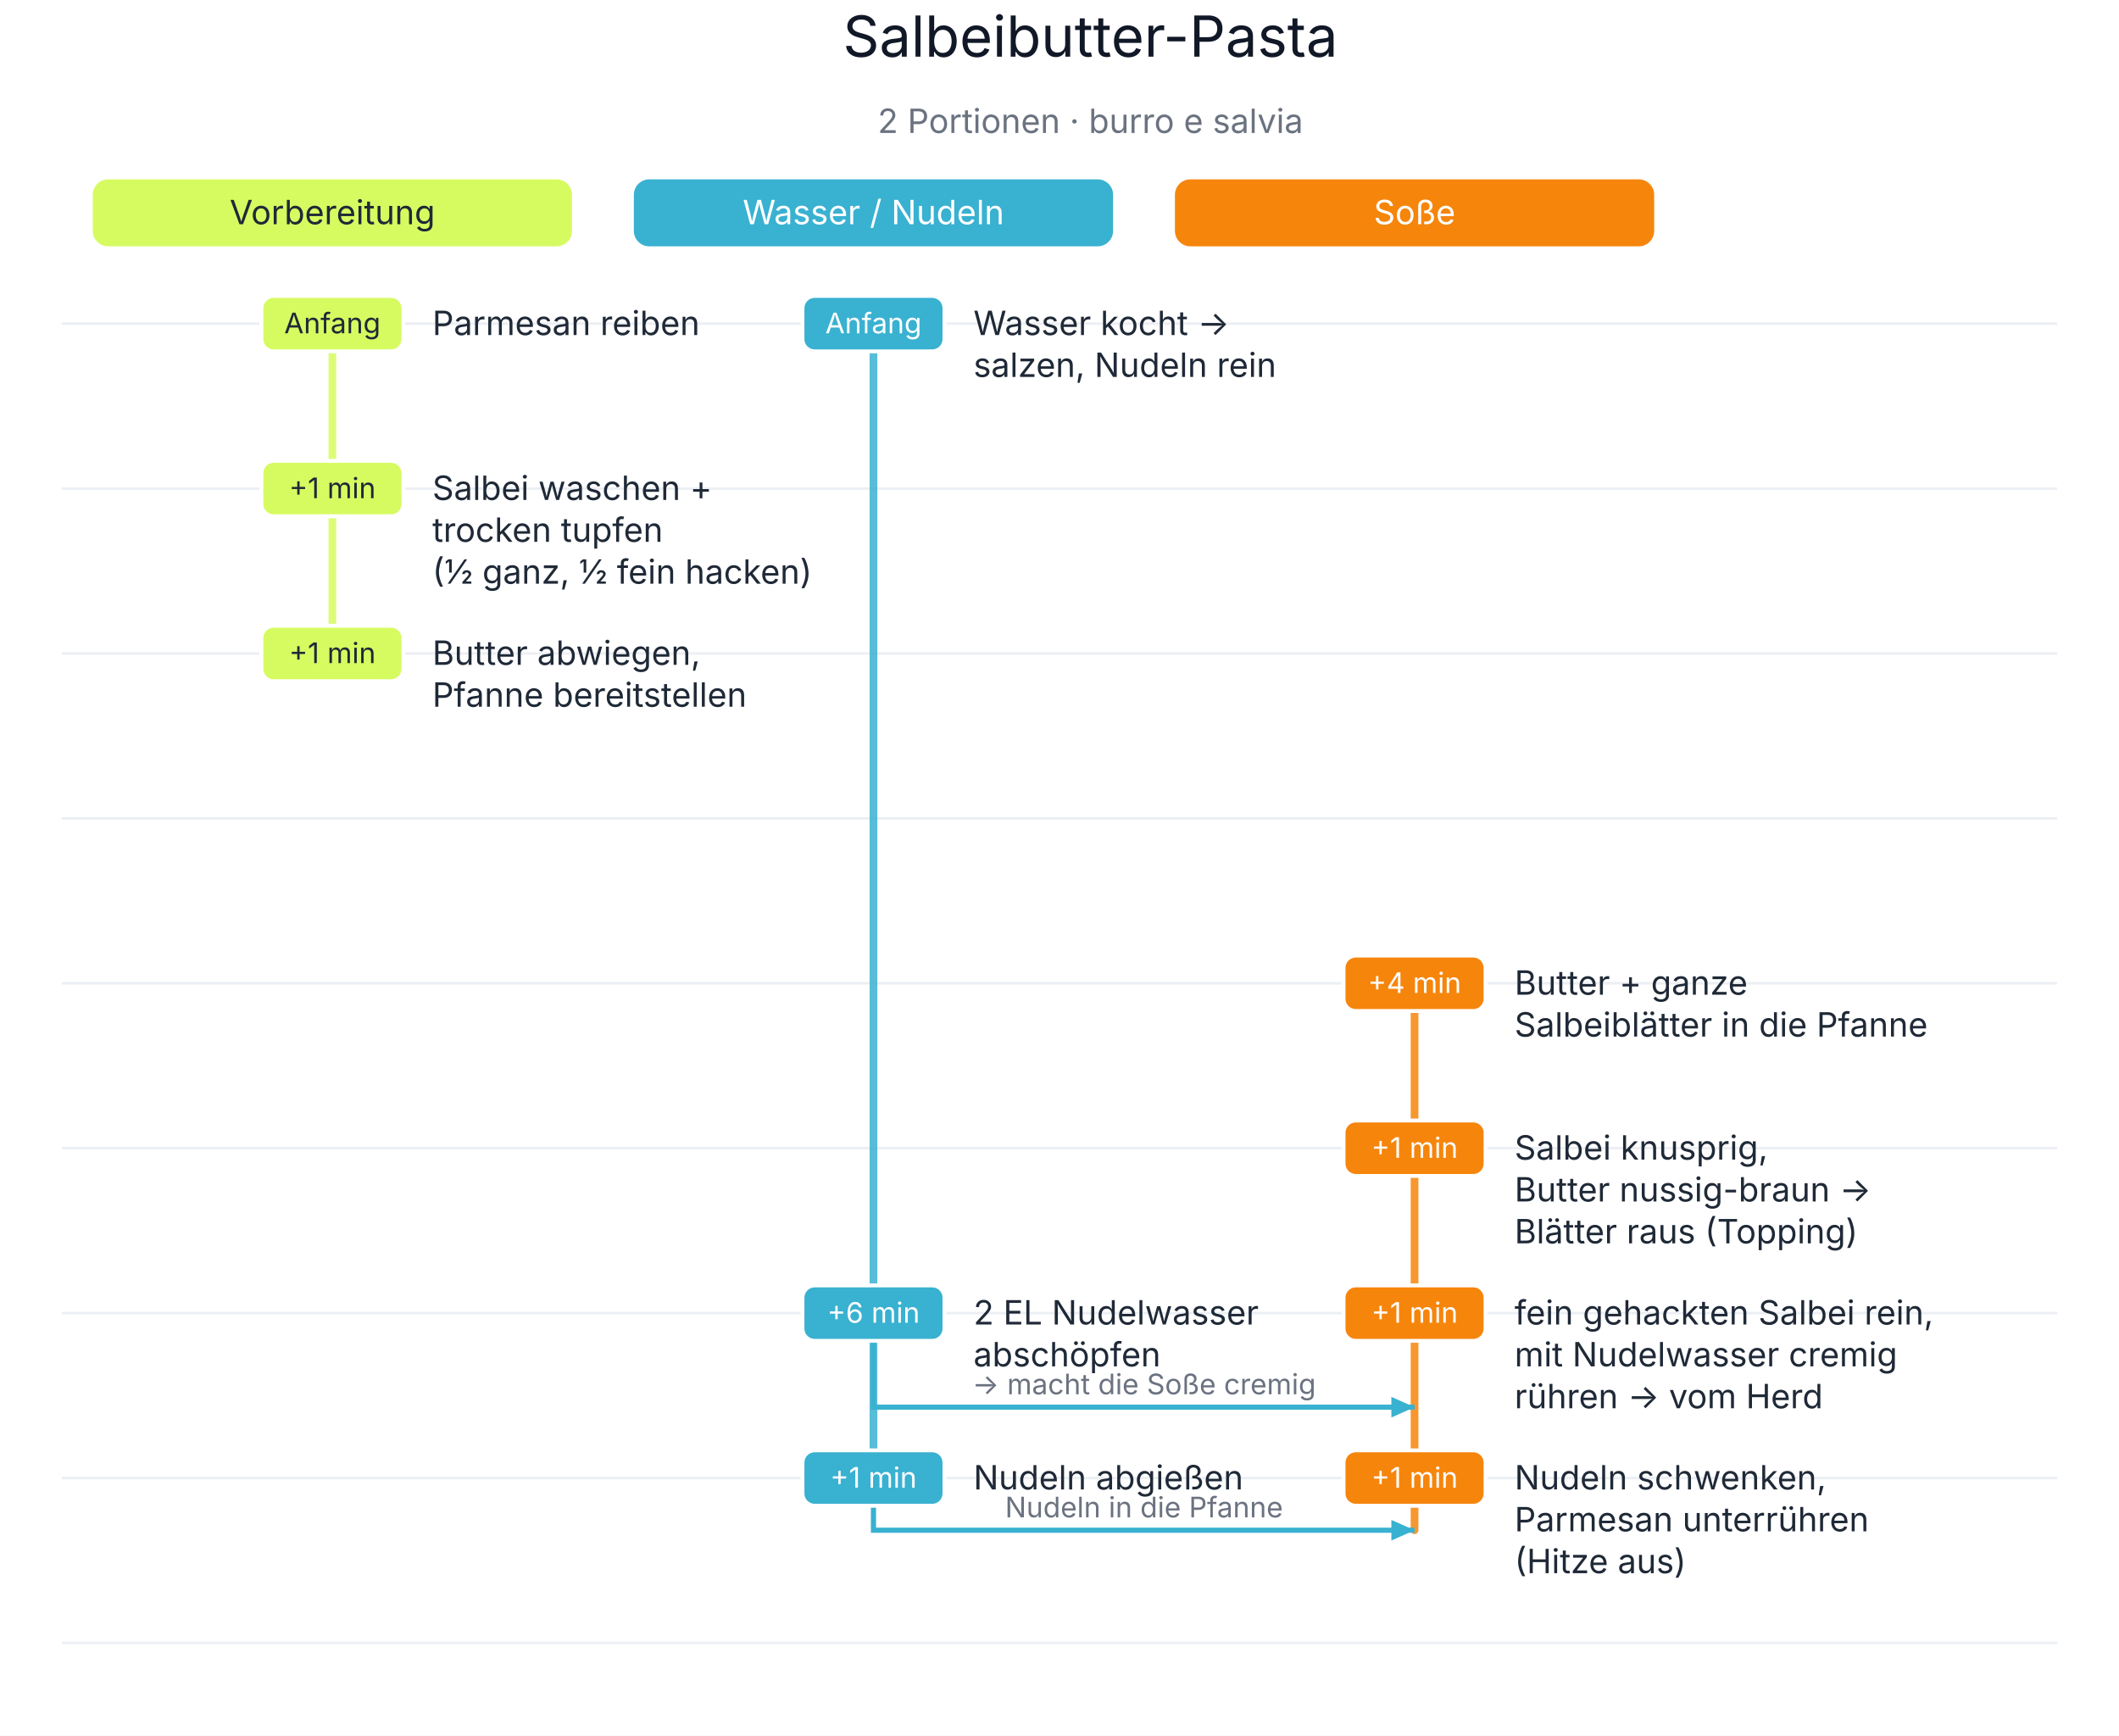
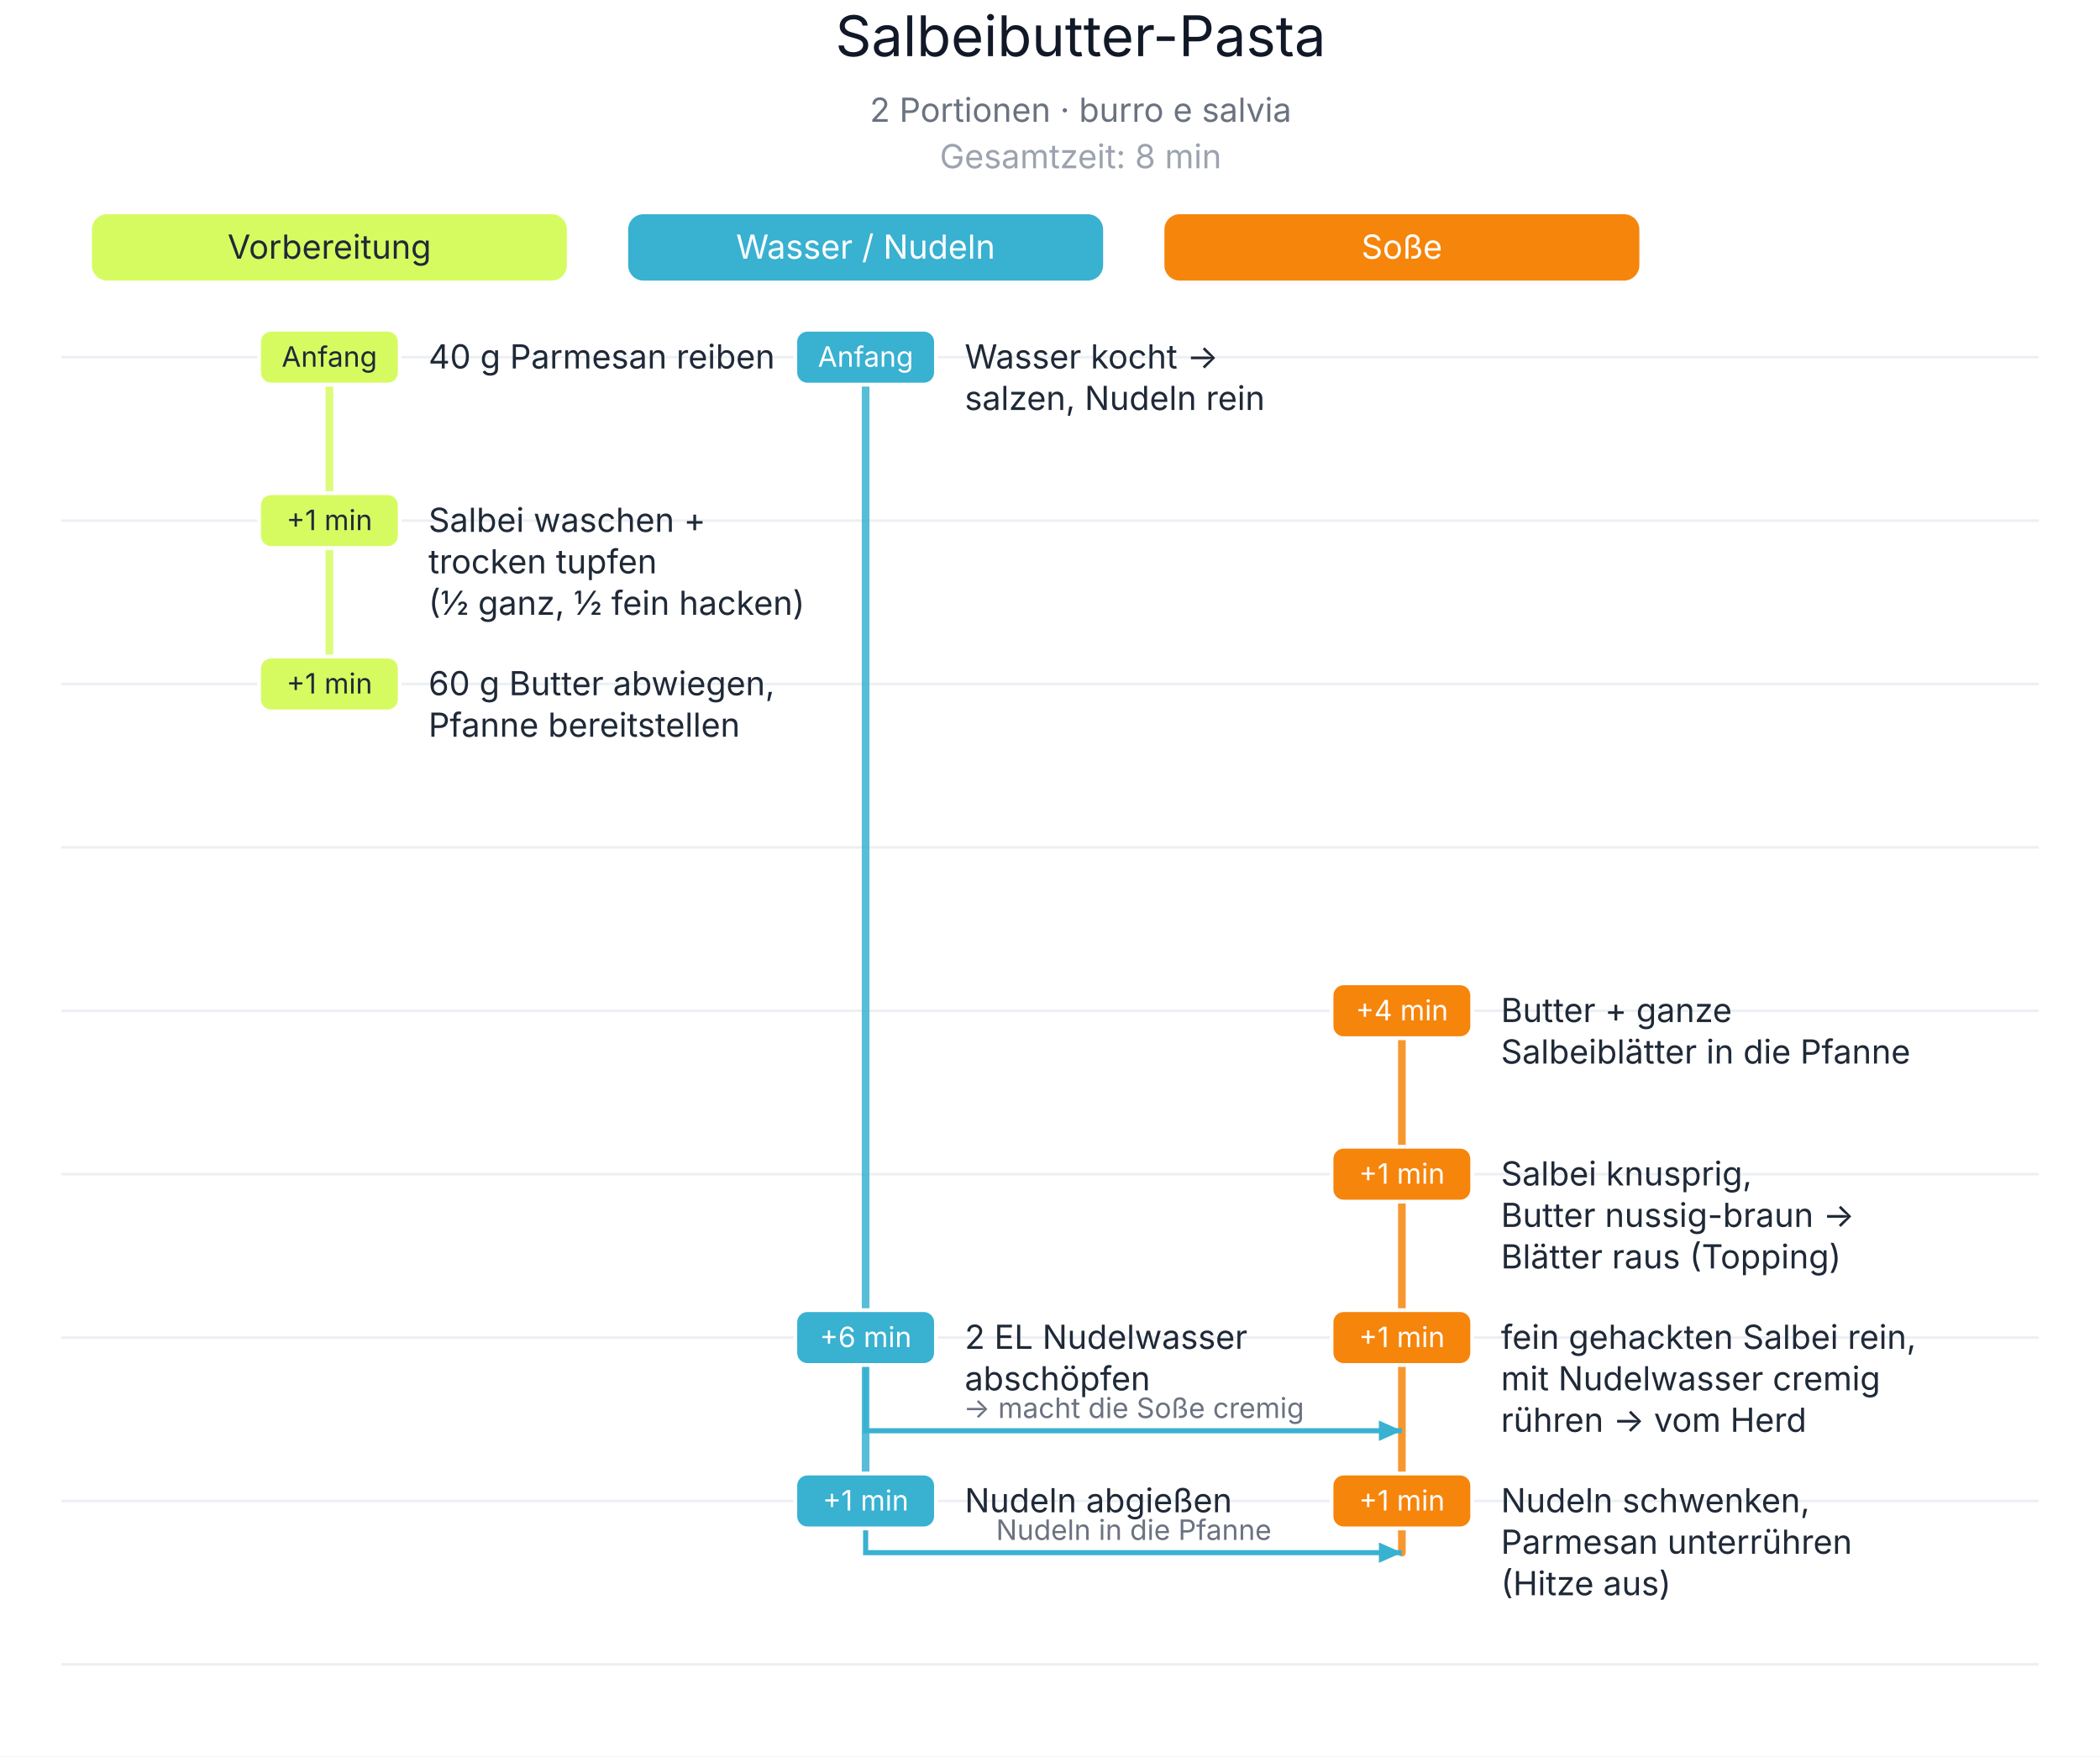
- <svg xmlns="http://www.w3.org/2000/svg" width="822.4" height="673.6" viewBox="0 0 822.4 673.6" font-family="Inter, 'Helvetica Neue', Arial, sans-serif">
-   <rect width="822.4" height="673.6" fill="#ffffff" />
-   <line x1="24" y1="125.6" x2="798.4" y2="125.6" stroke="#eceff3" stroke-width="1" />
-   <line x1="24" y1="189.6" x2="798.4" y2="189.6" stroke="#eceff3" stroke-width="1" />
-   <line x1="24" y1="253.6" x2="798.4" y2="253.6" stroke="#eceff3" stroke-width="1" />
-   <line x1="24" y1="317.6" x2="798.4" y2="317.6" stroke="#eceff3" stroke-width="1" />
-   <line x1="24" y1="381.6" x2="798.4" y2="381.6" stroke="#eceff3" stroke-width="1" />
-   <line x1="24" y1="445.6" x2="798.4" y2="445.6" stroke="#eceff3" stroke-width="1" />
-   <line x1="24" y1="509.6" x2="798.4" y2="509.6" stroke="#eceff3" stroke-width="1" />
-   <line x1="24" y1="573.6" x2="798.4" y2="573.6" stroke="#eceff3" stroke-width="1" />
-   <line x1="24" y1="637.6" x2="798.4" y2="637.6" stroke="#eceff3" stroke-width="1" />
-   <line x1="129" y1="125.6" x2="129" y2="253.6" stroke="#d6fb61" stroke-width="3" stroke-linecap="round" opacity="0.85" />
-   <line x1="339" y1="125.6" x2="339" y2="573.6" stroke="#39b1d1" stroke-width="3" stroke-linecap="round" opacity="0.85" />
-   <line x1="549" y1="381.6" x2="549" y2="593.85" stroke="#f6850c" stroke-width="3" stroke-linecap="round" opacity="0.85" />
-   <path d="M 339 509.6 L 339 546.1 L 549 546.1" fill="none" stroke="#39b1d1" stroke-width="2" />
-   <polygon points="549,546.1 540,550.1 540,542.1" fill="#39b1d1" />
-   <path d="M 339 573.6 L 339 593.85 L 549 593.85" fill="none" stroke="#39b1d1" stroke-width="2" />
-   <polygon points="549,593.85 540,597.85 540,589.85" fill="#39b1d1" />
-   <rect x="100.7" y="114.1" width="56.6" height="23" rx="4" fill="#ffffff" />
-   <rect x="102.2" y="115.6" width="53.6" height="20" rx="4" fill="#d6fb61" />
-   <text x="129" y="129.34" text-anchor="middle" font-size="11" fill="#1f2937">Anfang</text>
-   <rect x="100.7" y="178.1" width="56.6" height="23" rx="4" fill="#ffffff" />
-   <rect x="102.2" y="179.6" width="53.6" height="20" rx="4" fill="#d6fb61" />
-   <text x="129" y="193.34" text-anchor="middle" font-size="11" fill="#1f2937">+1 min</text>
-   <rect x="100.7" y="242.1" width="56.6" height="23" rx="4" fill="#ffffff" />
-   <rect x="102.2" y="243.6" width="53.6" height="20" rx="4" fill="#d6fb61" />
-   <text x="129" y="257.34" text-anchor="middle" font-size="11" fill="#1f2937">+1 min</text>
-   <rect x="310.7" y="114.1" width="56.6" height="23" rx="4" fill="#ffffff" />
-   <rect x="312.2" y="115.6" width="53.6" height="20" rx="4" fill="#39b1d1" />
-   <text x="339" y="129.34" text-anchor="middle" font-size="11" fill="#ffffff">Anfang</text>
-   <rect x="310.7" y="498.1" width="56.6" height="23" rx="4" fill="#ffffff" />
-   <rect x="312.2" y="499.6" width="53.6" height="20" rx="4" fill="#39b1d1" />
-   <text x="339" y="513.34" text-anchor="middle" font-size="11" fill="#ffffff">+6 min</text>
-   <rect x="310.7" y="562.1" width="56.6" height="23" rx="4" fill="#ffffff" />
-   <rect x="312.2" y="563.6" width="53.6" height="20" rx="4" fill="#39b1d1" />
-   <text x="339" y="577.34" text-anchor="middle" font-size="11" fill="#ffffff">+1 min</text>
-   <rect x="520.7" y="370.1" width="56.6" height="23" rx="4" fill="#ffffff" />
-   <rect x="522.2" y="371.6" width="53.6" height="20" rx="4" fill="#f6850c" />
-   <text x="549" y="385.34" text-anchor="middle" font-size="11" fill="#ffffff">+4 min</text>
-   <rect x="520.7" y="434.1" width="56.6" height="23" rx="4" fill="#ffffff" />
-   <rect x="522.2" y="435.6" width="53.6" height="20" rx="4" fill="#f6850c" />
-   <text x="549" y="449.34" text-anchor="middle" font-size="11" fill="#ffffff">+1 min</text>
-   <rect x="520.7" y="498.1" width="56.6" height="23" rx="4" fill="#ffffff" />
-   <rect x="522.2" y="499.6" width="53.6" height="20" rx="4" fill="#f6850c" />
-   <text x="549" y="513.34" text-anchor="middle" font-size="11" fill="#ffffff">+1 min</text>
-   <rect x="520.7" y="562.1" width="56.6" height="23" rx="4" fill="#ffffff" />
-   <rect x="522.2" y="563.6" width="53.6" height="20" rx="4" fill="#f6850c" />
-   <text x="549" y="577.34" text-anchor="middle" font-size="11" fill="#ffffff">+1 min</text>
-   <rect x="36" y="69.6" width="186" height="26" rx="6" fill="#d6fb61" />
-   <text x="129" y="87.02" text-anchor="middle" font-size="13" fill="#1f2937">Vorbereitung</text>
-   <rect x="246" y="69.6" width="186" height="26" rx="6" fill="#39b1d1" />
-   <text x="339" y="87.02" text-anchor="middle" font-size="13" fill="#ffffff">Wasser / Nudeln</text>
-   <rect x="456" y="69.6" width="186" height="26" rx="6" fill="#f6850c" />
-   <text x="549" y="87.02" text-anchor="middle" font-size="13" fill="#ffffff">Soße</text>
+ <svg xmlns="http://www.w3.org/2000/svg" width="822.4" height="687.9" viewBox="0 0 822.4 687.9" font-family="Inter, 'Helvetica Neue', Arial, sans-serif">
+   <rect width="822.4" height="687.9" fill="#ffffff" />
+   <line x1="24" y1="139.9" x2="798.4" y2="139.9" stroke="#eceff3" stroke-width="1" />
+   <line x1="24" y1="203.9" x2="798.4" y2="203.9" stroke="#eceff3" stroke-width="1" />
+   <line x1="24" y1="267.9" x2="798.4" y2="267.9" stroke="#eceff3" stroke-width="1" />
+   <line x1="24" y1="331.9" x2="798.4" y2="331.9" stroke="#eceff3" stroke-width="1" />
+   <line x1="24" y1="395.9" x2="798.4" y2="395.9" stroke="#eceff3" stroke-width="1" />
+   <line x1="24" y1="459.9" x2="798.4" y2="459.9" stroke="#eceff3" stroke-width="1" />
+   <line x1="24" y1="523.9" x2="798.4" y2="523.9" stroke="#eceff3" stroke-width="1" />
+   <line x1="24" y1="587.9" x2="798.4" y2="587.9" stroke="#eceff3" stroke-width="1" />
+   <line x1="24" y1="651.9" x2="798.4" y2="651.9" stroke="#eceff3" stroke-width="1" />
+   <line x1="129" y1="139.9" x2="129" y2="267.9" stroke="#d6fb61" stroke-width="3" stroke-linecap="round" opacity="0.85" />
+   <line x1="339" y1="139.9" x2="339" y2="587.9" stroke="#39b1d1" stroke-width="3" stroke-linecap="round" opacity="0.85" />
+   <line x1="549" y1="395.9" x2="549" y2="608.15" stroke="#f6850c" stroke-width="3" stroke-linecap="round" opacity="0.85" />
+   <path d="M 339 523.9 L 339 560.4 L 549 560.4" fill="none" stroke="#39b1d1" stroke-width="2" />
+   <polygon points="549,560.4 540,564.4 540,556.4" fill="#39b1d1" />
+   <path d="M 339 587.9 L 339 608.15 L 549 608.15" fill="none" stroke="#39b1d1" stroke-width="2" />
+   <polygon points="549,608.15 540,612.15 540,604.15" fill="#39b1d1" />
+   <rect x="100.7" y="128.4" width="56.6" height="23" rx="4" fill="#ffffff" />
+   <rect x="102.2" y="129.9" width="53.6" height="20" rx="4" fill="#d6fb61" />
+   <text x="129" y="143.64" text-anchor="middle" font-size="11" fill="#1f2937">Anfang</text>
+   <rect x="100.7" y="192.4" width="56.6" height="23" rx="4" fill="#ffffff" />
+   <rect x="102.2" y="193.9" width="53.6" height="20" rx="4" fill="#d6fb61" />
+   <text x="129" y="207.64" text-anchor="middle" font-size="11" fill="#1f2937">+1 min</text>
+   <rect x="100.7" y="256.4" width="56.6" height="23" rx="4" fill="#ffffff" />
+   <rect x="102.2" y="257.9" width="53.6" height="20" rx="4" fill="#d6fb61" />
+   <text x="129" y="271.64" text-anchor="middle" font-size="11" fill="#1f2937">+1 min</text>
+   <rect x="310.7" y="128.4" width="56.6" height="23" rx="4" fill="#ffffff" />
+   <rect x="312.2" y="129.9" width="53.6" height="20" rx="4" fill="#39b1d1" />
+   <text x="339" y="143.64" text-anchor="middle" font-size="11" fill="#ffffff">Anfang</text>
+   <rect x="310.7" y="512.4" width="56.6" height="23" rx="4" fill="#ffffff" />
+   <rect x="312.2" y="513.9" width="53.6" height="20" rx="4" fill="#39b1d1" />
+   <text x="339" y="527.64" text-anchor="middle" font-size="11" fill="#ffffff">+6 min</text>
+   <rect x="310.7" y="576.4" width="56.6" height="23" rx="4" fill="#ffffff" />
+   <rect x="312.2" y="577.9" width="53.6" height="20" rx="4" fill="#39b1d1" />
+   <text x="339" y="591.64" text-anchor="middle" font-size="11" fill="#ffffff">+1 min</text>
+   <rect x="520.7" y="384.4" width="56.6" height="23" rx="4" fill="#ffffff" />
+   <rect x="522.2" y="385.9" width="53.6" height="20" rx="4" fill="#f6850c" />
+   <text x="549" y="399.64" text-anchor="middle" font-size="11" fill="#ffffff">+4 min</text>
+   <rect x="520.7" y="448.4" width="56.6" height="23" rx="4" fill="#ffffff" />
+   <rect x="522.2" y="449.9" width="53.6" height="20" rx="4" fill="#f6850c" />
+   <text x="549" y="463.64" text-anchor="middle" font-size="11" fill="#ffffff">+1 min</text>
+   <rect x="520.7" y="512.4" width="56.6" height="23" rx="4" fill="#ffffff" />
+   <rect x="522.2" y="513.9" width="53.6" height="20" rx="4" fill="#f6850c" />
+   <text x="549" y="527.64" text-anchor="middle" font-size="11" fill="#ffffff">+1 min</text>
+   <rect x="520.7" y="576.4" width="56.6" height="23" rx="4" fill="#ffffff" />
+   <rect x="522.2" y="577.9" width="53.6" height="20" rx="4" fill="#f6850c" />
+   <text x="549" y="591.64" text-anchor="middle" font-size="11" fill="#ffffff">+1 min</text>
+   <rect x="36" y="83.9" width="186" height="26" rx="6" fill="#d6fb61" />
+   <text x="129" y="101.32" text-anchor="middle" font-size="13" fill="#1f2937">Vorbereitung</text>
+   <rect x="246" y="83.9" width="186" height="26" rx="6" fill="#39b1d1" />
+   <text x="339" y="101.32" text-anchor="middle" font-size="13" fill="#ffffff">Wasser / Nudeln</text>
+   <rect x="456" y="83.9" width="186" height="26" rx="6" fill="#f6850c" />
+   <text x="549" y="101.32" text-anchor="middle" font-size="13" fill="#ffffff">Soße</text>
  <text x="423.2" y="22" text-anchor="middle" font-size="22" fill="#111827">Salbeibutter-Pasta</text>
-   <text x="423.2" y="51.6" text-anchor="middle" font-size="13" fill="#6b7280">2 Portionen · burro e salvia</text>
-   <text x="167.8" y="130.02" text-anchor="start" font-size="13" fill="#1f2937">Parmesan reiben</text>
-   <text x="167.8" y="194.02" text-anchor="start" font-size="13" fill="#1f2937">Salbei waschen +<tspan x="167.8" dy="16.25">trocken tupfen</tspan>
+   <text x="423.2" y="47.7" text-anchor="middle" font-size="13" fill="#6b7280">2 Portionen · burro e salvia</text>
+   <text x="423.2" y="65.9" text-anchor="middle" font-size="13" fill="#9ca3af">Gesamtzeit: 8 min</text>
+   <text x="167.8" y="144.32" text-anchor="start" font-size="13" fill="#1f2937">40 g Parmesan reiben</text>
+   <text x="167.8" y="208.32" text-anchor="start" font-size="13" fill="#1f2937">Salbei waschen +<tspan x="167.8" dy="16.25">trocken tupfen</tspan>
    <tspan x="167.8" dy="16.25">(½ ganz, ½ fein hacken)</tspan>
  </text>
-   <text x="167.8" y="258.02" text-anchor="start" font-size="13" fill="#1f2937">Butter abwiegen,<tspan x="167.8" dy="16.25">Pfanne bereitstellen</tspan>
+   <text x="167.8" y="272.32" text-anchor="start" font-size="13" fill="#1f2937">60 g Butter abwiegen,<tspan x="167.8" dy="16.25">Pfanne bereitstellen</tspan>
  </text>
-   <text x="377.8" y="130.02" text-anchor="start" font-size="13" fill="#1f2937">Wasser kocht →<tspan x="377.8" dy="16.25">salzen, Nudeln rein</tspan>
+   <text x="377.8" y="144.32" text-anchor="start" font-size="13" fill="#1f2937">Wasser kocht →<tspan x="377.8" dy="16.25">salzen, Nudeln rein</tspan>
  </text>
-   <text x="377.8" y="514.02" text-anchor="start" font-size="13" fill="#1f2937">2 EL Nudelwasser<tspan x="377.8" dy="16.25">abschöpfen</tspan>
+   <text x="377.8" y="528.32" text-anchor="start" font-size="13" fill="#1f2937">2 EL Nudelwasser<tspan x="377.8" dy="16.25">abschöpfen</tspan>
  </text>
-   <text x="444" y="541.1" text-anchor="middle" font-size="11" fill="#6b7280">→ macht die Soße cremig</text>
-   <text x="377.8" y="578.02" text-anchor="start" font-size="13" fill="#1f2937">Nudeln abgießen</text>
-   <text x="444" y="588.85" text-anchor="middle" font-size="11" fill="#6b7280">Nudeln in die Pfanne</text>
-   <text x="587.8" y="386.02" text-anchor="start" font-size="13" fill="#1f2937">Butter + ganze<tspan x="587.8" dy="16.25">Salbeiblätter in die Pfanne</tspan>
+   <text x="444" y="555.4" text-anchor="middle" font-size="11" fill="#6b7280">→ macht die Soße cremig</text>
+   <text x="377.8" y="592.32" text-anchor="start" font-size="13" fill="#1f2937">Nudeln abgießen</text>
+   <text x="444" y="603.15" text-anchor="middle" font-size="11" fill="#6b7280">Nudeln in die Pfanne</text>
+   <text x="587.8" y="400.32" text-anchor="start" font-size="13" fill="#1f2937">Butter + ganze<tspan x="587.8" dy="16.25">Salbeiblätter in die Pfanne</tspan>
  </text>
-   <text x="587.8" y="450.02" text-anchor="start" font-size="13" fill="#1f2937">Salbei knusprig,<tspan x="587.8" dy="16.25">Butter nussig-braun →</tspan>
+   <text x="587.8" y="464.32" text-anchor="start" font-size="13" fill="#1f2937">Salbei knusprig,<tspan x="587.8" dy="16.25">Butter nussig-braun →</tspan>
    <tspan x="587.8" dy="16.25">Blätter raus (Topping)</tspan>
  </text>
-   <text x="587.8" y="514.02" text-anchor="start" font-size="13" fill="#1f2937">fein gehackten Salbei rein,<tspan x="587.8" dy="16.25">mit Nudelwasser cremig</tspan>
+   <text x="587.8" y="528.32" text-anchor="start" font-size="13" fill="#1f2937">fein gehackten Salbei rein,<tspan x="587.8" dy="16.25">mit Nudelwasser cremig</tspan>
    <tspan x="587.8" dy="16.25">rühren → vom Herd</tspan>
  </text>
-   <text x="587.8" y="578.02" text-anchor="start" font-size="13" fill="#1f2937">Nudeln schwenken,<tspan x="587.8" dy="16.25">Parmesan unterrühren</tspan>
+   <text x="587.8" y="592.32" text-anchor="start" font-size="13" fill="#1f2937">Nudeln schwenken,<tspan x="587.8" dy="16.25">Parmesan unterrühren</tspan>
    <tspan x="587.8" dy="16.25">(Hitze aus)</tspan>
  </text>
</svg>
